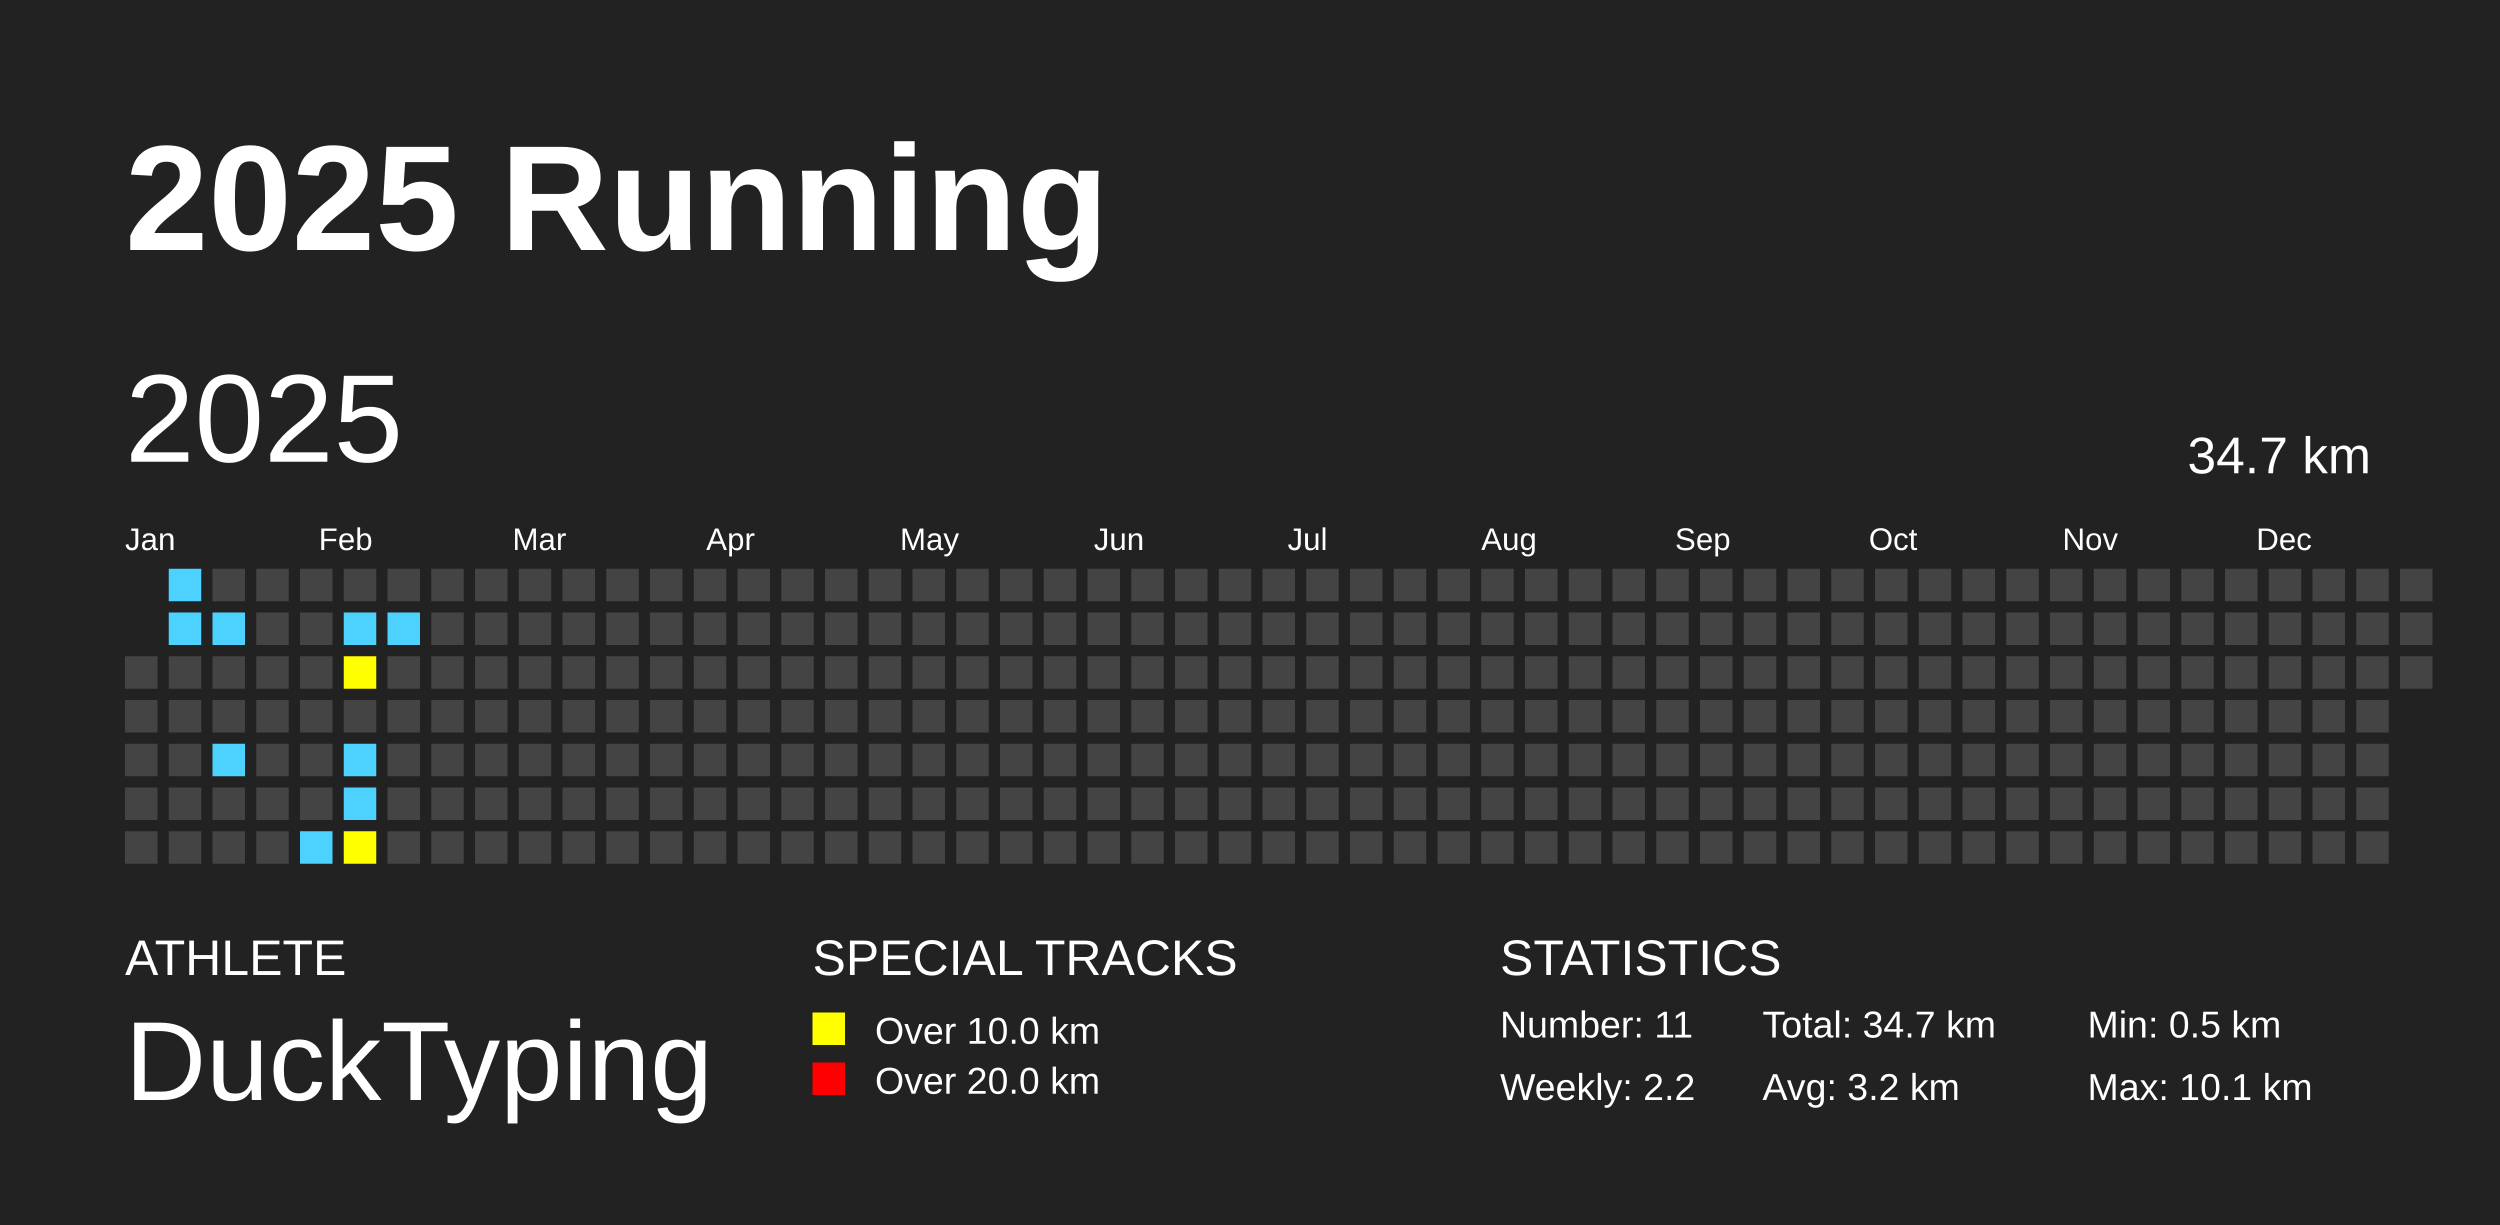
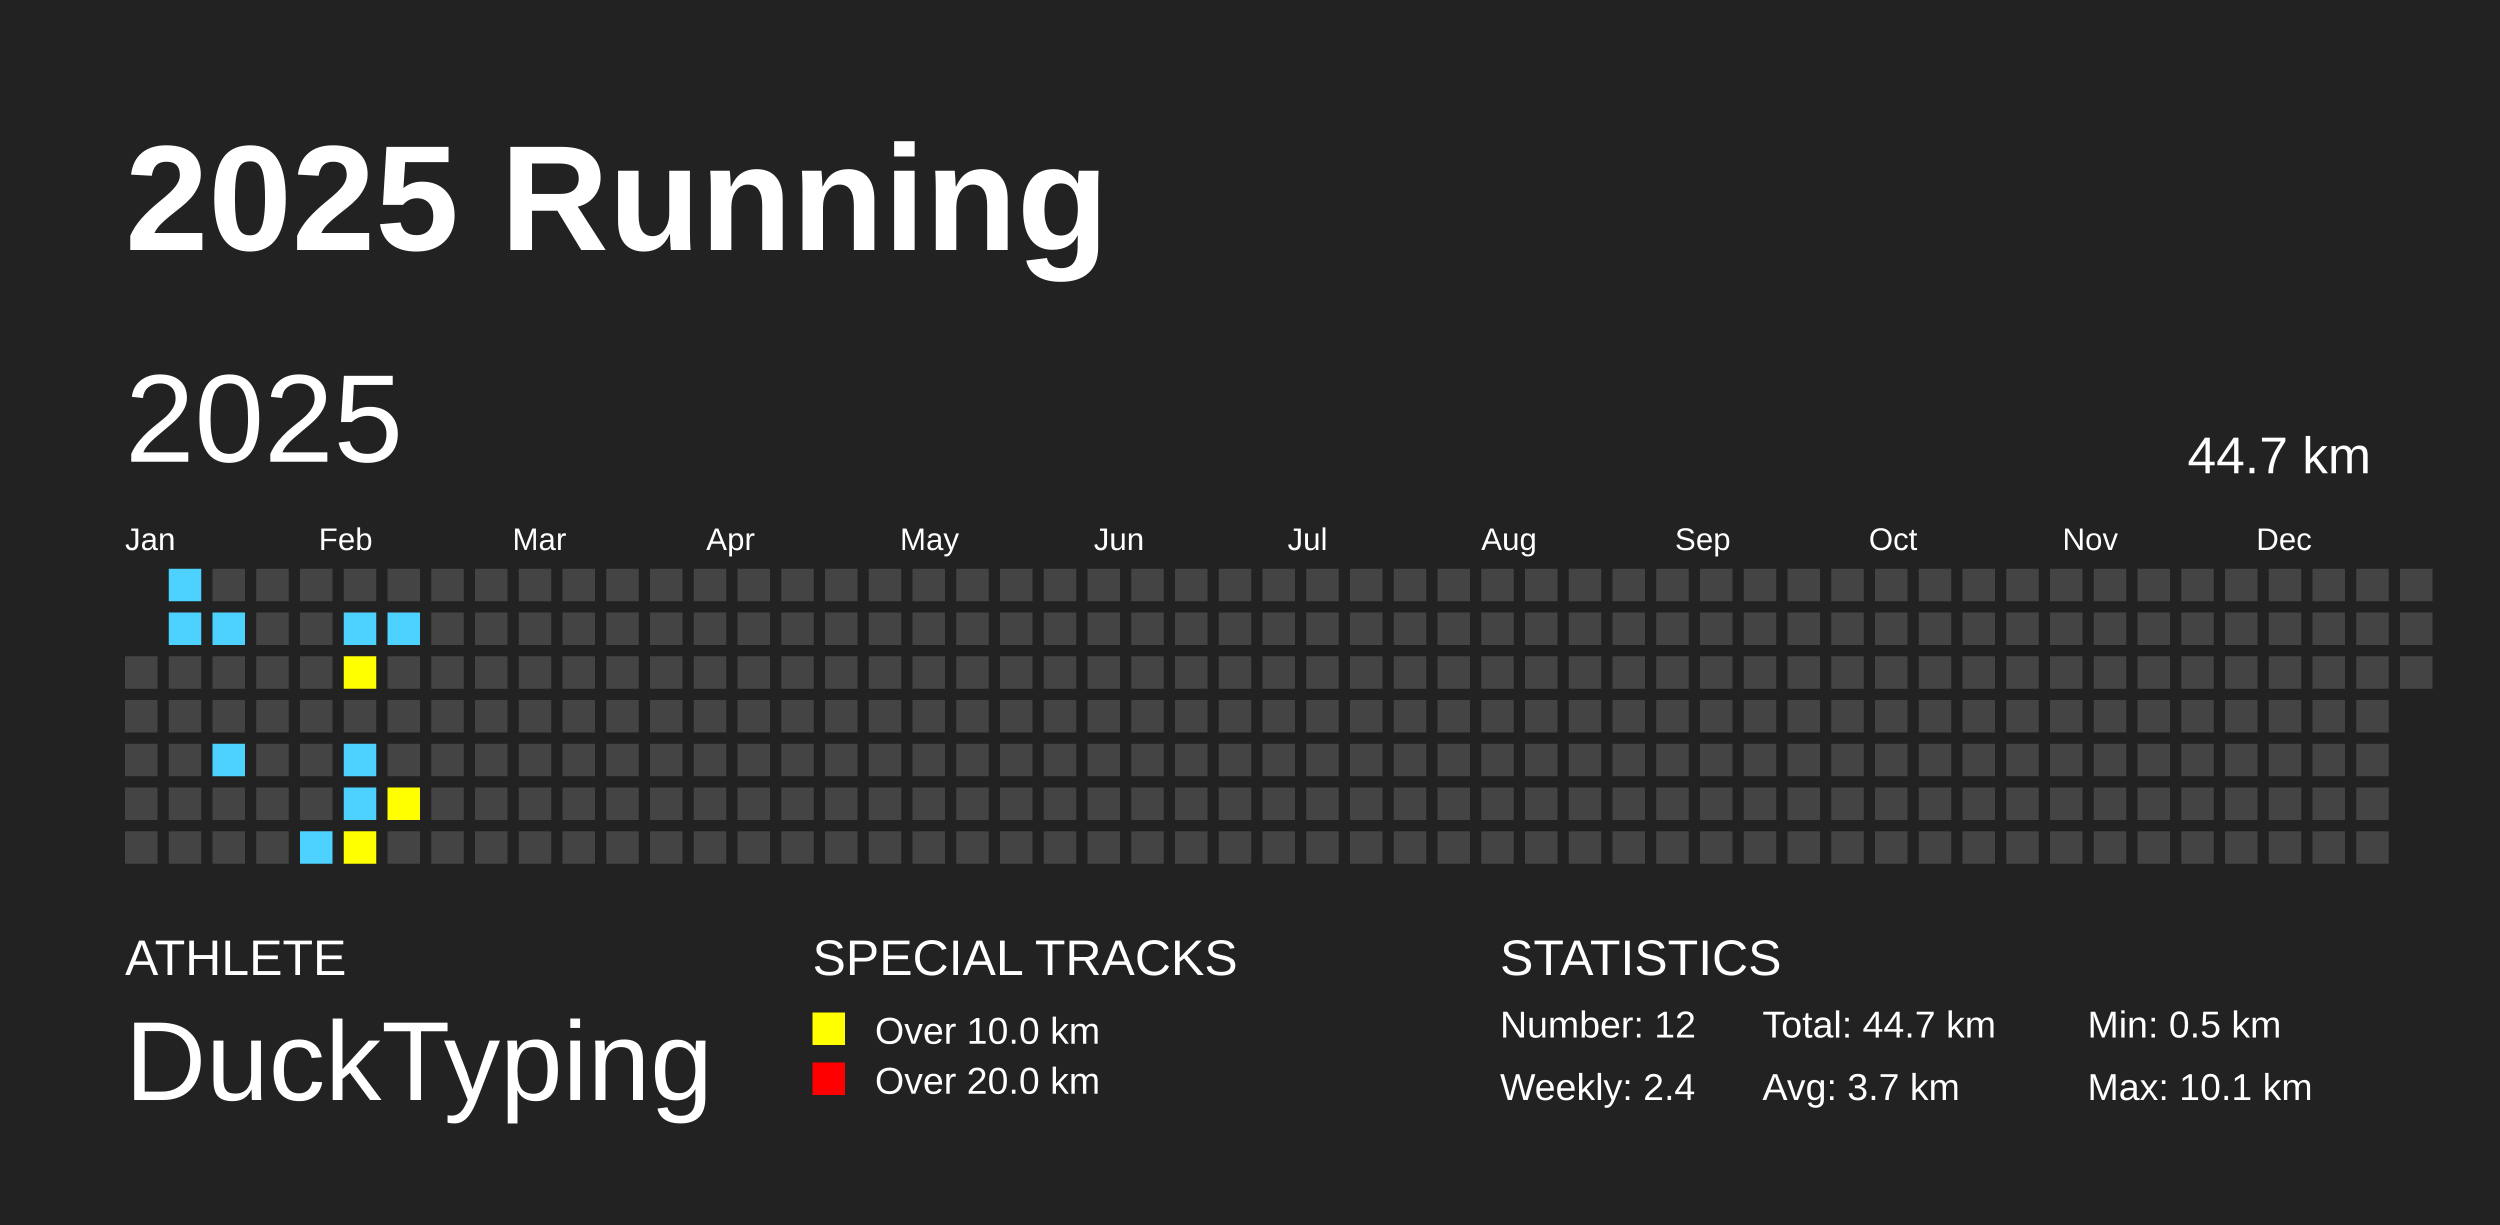
<svg xmlns="http://www.w3.org/2000/svg" baseProfile="full" height="98mm" version="1.1" viewBox="0,0,200,98" width="200mm">
  <defs />
  <rect fill="#222222" height="98" width="200" x="0" y="0" />
  <text fill="#FFFFFF" style="font-size:12px; font-family:Arial; font-weight:bold;" x="10" y="20">2025 Running</text>
  <text fill="#FFFFFF" style="font-size:4px; font-family:Arial" x="10" y="78">ATHLETE</text>
  <text fill="#FFFFFF" style="font-size:9px; font-family:Arial" x="10" y="88">DuckTyping</text>
  <text fill="#FFFFFF" style="font-size:4px; font-family:Arial" x="65" y="78">SPECIAL TRACKS</text>
  <rect fill="yellow" height="2.6" width="2.6" x="65" y="81" />
  <text fill="#FFFFFF" style="font-size:3px; font-family:Arial" x="70" y="83.5">Over 10.0 km</text>
  <rect fill="red" height="2.6" width="2.6" x="65" y="85" />
  <text fill="#FFFFFF" style="font-size:3px; font-family:Arial" x="70" y="87.5">Over 20.0 km</text>
  <text fill="#FFFFFF" style="font-size:4px; font-family:Arial" x="120" y="78">STATISTICS</text>
-   <text fill="#FFFFFF" style="font-size:3px; font-family:Arial" x="120" y="83">Number: 11</text>
-   <text fill="#FFFFFF" style="font-size:3px; font-family:Arial" x="120" y="88">Weekly: 2.2</text>
-   <text fill="#FFFFFF" style="font-size:3px; font-family:Arial" x="141" y="83">Total: 34.7 km</text>
-   <text fill="#FFFFFF" style="font-size:3px; font-family:Arial" x="141" y="88">Avg: 3.2 km</text>
+   <text fill="#FFFFFF" style="font-size:3px; font-family:Arial" x="120" y="83">Number: 12</text>
+   <text fill="#FFFFFF" style="font-size:3px; font-family:Arial" x="120" y="88">Weekly: 2.4</text>
+   <text fill="#FFFFFF" style="font-size:3px; font-family:Arial" x="141" y="83">Total: 44.7 km</text>
+   <text fill="#FFFFFF" style="font-size:3px; font-family:Arial" x="141" y="88">Avg: 3.7 km</text>
  <text fill="#FFFFFF" style="font-size:3px; font-family:Arial" x="167" y="83">Min: 0.5 km</text>
  <text fill="#FFFFFF" style="font-size:3px; font-family:Arial" x="167" y="88">Max: 10.1 km</text>
  <text dominant-baseline="hanging" fill="#FFFFFF" style="font-size:10.0px; font-family:Arial;" x="10" y="30">2025</text>
-   <text dominant-baseline="hanging" fill="#FFFFFF" style="font-size:4.125px; font-family:Arial;" x="175" y="35">34.7 km</text>
+   <text dominant-baseline="hanging" fill="#FFFFFF" style="font-size:4.125px; font-family:Arial;" x="175" y="35">44.7 km</text>
  <text fill="#FFFFFF" style="font-size:2.5px; font-family:Arial" x="10.0" y="44">Jan</text>
  <text fill="#FFFFFF" style="font-size:2.5px; font-family:Arial" x="25.5" y="44">Feb</text>
  <text fill="#FFFFFF" style="font-size:2.5px; font-family:Arial" x="41.0" y="44">Mar</text>
  <text fill="#FFFFFF" style="font-size:2.5px; font-family:Arial" x="56.5" y="44">Apr</text>
  <text fill="#FFFFFF" style="font-size:2.5px; font-family:Arial" x="72.0" y="44">May</text>
  <text fill="#FFFFFF" style="font-size:2.5px; font-family:Arial" x="87.5" y="44">Jun</text>
  <text fill="#FFFFFF" style="font-size:2.5px; font-family:Arial" x="103.0" y="44">Jul</text>
  <text fill="#FFFFFF" style="font-size:2.5px; font-family:Arial" x="118.5" y="44">Aug</text>
  <text fill="#FFFFFF" style="font-size:2.5px; font-family:Arial" x="134.0" y="44">Sep</text>
  <text fill="#FFFFFF" style="font-size:2.5px; font-family:Arial" x="149.5" y="44">Oct</text>
  <text fill="#FFFFFF" style="font-size:2.5px; font-family:Arial" x="165.0" y="44">Nov</text>
  <text fill="#FFFFFF" style="font-size:2.5px; font-family:Arial" x="180.5" y="44">Dec</text>
  <rect fill="#444444" height="2.6" width="2.6" x="10.0" y="52.5" />
  <rect fill="#444444" height="2.6" width="2.6" x="10.0" y="56.0" />
  <rect fill="#444444" height="2.6" width="2.6" x="10.0" y="59.5" />
  <rect fill="#444444" height="2.6" width="2.6" x="10.0" y="63.0" />
  <rect fill="#444444" height="2.6" width="2.6" x="10.0" y="66.5" />
  <rect fill="#4DD2FF" height="2.6" width="2.6" x="13.5" y="45.5" />
  <rect fill="#4DD2FF" height="2.6" width="2.6" x="13.5" y="49.0" />
  <rect fill="#444444" height="2.6" width="2.6" x="13.5" y="52.5" />
  <rect fill="#444444" height="2.6" width="2.6" x="13.5" y="56.0" />
  <rect fill="#444444" height="2.6" width="2.6" x="13.5" y="59.5" />
  <rect fill="#444444" height="2.6" width="2.6" x="13.5" y="63.0" />
  <rect fill="#444444" height="2.6" width="2.6" x="13.5" y="66.5" />
  <rect fill="#444444" height="2.6" width="2.6" x="17.0" y="45.5" />
  <rect fill="#4DD2FF" height="2.6" width="2.6" x="17.0" y="49.0" />
  <rect fill="#444444" height="2.6" width="2.6" x="17.0" y="52.5" />
  <rect fill="#444444" height="2.6" width="2.6" x="17.0" y="56.0" />
  <rect fill="#4DD2FF" height="2.6" width="2.6" x="17.0" y="59.5" />
  <rect fill="#444444" height="2.6" width="2.6" x="17.0" y="63.0" />
  <rect fill="#444444" height="2.6" width="2.6" x="17.0" y="66.5" />
  <rect fill="#444444" height="2.6" width="2.6" x="20.5" y="45.5" />
  <rect fill="#444444" height="2.6" width="2.6" x="20.5" y="49.0" />
  <rect fill="#444444" height="2.6" width="2.6" x="20.5" y="52.5" />
  <rect fill="#444444" height="2.6" width="2.6" x="20.5" y="56.0" />
  <rect fill="#444444" height="2.6" width="2.6" x="20.5" y="59.5" />
  <rect fill="#444444" height="2.6" width="2.6" x="20.5" y="63.0" />
  <rect fill="#444444" height="2.6" width="2.6" x="20.5" y="66.5" />
  <rect fill="#444444" height="2.6" width="2.6" x="24.0" y="45.5" />
  <rect fill="#444444" height="2.6" width="2.6" x="24.0" y="49.0" />
  <rect fill="#444444" height="2.6" width="2.6" x="24.0" y="52.5" />
  <rect fill="#444444" height="2.6" width="2.6" x="24.0" y="56.0" />
  <rect fill="#444444" height="2.6" width="2.6" x="24.0" y="59.5" />
  <rect fill="#444444" height="2.6" width="2.6" x="24.0" y="63.0" />
  <rect fill="#4DD2FF" height="2.6" width="2.6" x="24.0" y="66.5" />
  <rect fill="#444444" height="2.6" width="2.6" x="27.5" y="45.5" />
  <rect fill="#4DD2FF" height="2.6" width="2.6" x="27.5" y="49.0" />
  <rect fill="yellow" height="2.6" width="2.6" x="27.5" y="52.5" />
  <rect fill="#444444" height="2.6" width="2.6" x="27.5" y="56.0" />
  <rect fill="#4DD2FF" height="2.6" width="2.6" x="27.5" y="59.5" />
  <rect fill="#4DD2FF" height="2.6" width="2.6" x="27.5" y="63.0" />
  <rect fill="yellow" height="2.6" width="2.6" x="27.5" y="66.5" />
  <rect fill="#444444" height="2.6" width="2.6" x="31.0" y="45.5" />
  <rect fill="#4DD2FF" height="2.6" width="2.6" x="31.0" y="49.0" />
  <rect fill="#444444" height="2.6" width="2.6" x="31.0" y="52.5" />
  <rect fill="#444444" height="2.6" width="2.6" x="31.0" y="56.0" />
  <rect fill="#444444" height="2.6" width="2.6" x="31.0" y="59.5" />
-   <rect fill="#444444" height="2.6" width="2.6" x="31.0" y="63.0" />
+   <rect fill="yellow" height="2.6" width="2.6" x="31.0" y="63.0" />
  <rect fill="#444444" height="2.6" width="2.6" x="31.0" y="66.5" />
  <rect fill="#444444" height="2.6" width="2.6" x="34.5" y="45.5" />
  <rect fill="#444444" height="2.6" width="2.6" x="34.5" y="49.0" />
  <rect fill="#444444" height="2.6" width="2.6" x="34.5" y="52.5" />
  <rect fill="#444444" height="2.6" width="2.6" x="34.5" y="56.0" />
  <rect fill="#444444" height="2.6" width="2.6" x="34.5" y="59.5" />
  <rect fill="#444444" height="2.6" width="2.6" x="34.5" y="63.0" />
  <rect fill="#444444" height="2.6" width="2.6" x="34.5" y="66.5" />
  <rect fill="#444444" height="2.6" width="2.6" x="38.0" y="45.5" />
  <rect fill="#444444" height="2.6" width="2.6" x="38.0" y="49.0" />
  <rect fill="#444444" height="2.6" width="2.6" x="38.0" y="52.5" />
  <rect fill="#444444" height="2.6" width="2.6" x="38.0" y="56.0" />
  <rect fill="#444444" height="2.6" width="2.6" x="38.0" y="59.5" />
  <rect fill="#444444" height="2.6" width="2.6" x="38.0" y="63.0" />
  <rect fill="#444444" height="2.6" width="2.6" x="38.0" y="66.5" />
  <rect fill="#444444" height="2.6" width="2.6" x="41.5" y="45.5" />
  <rect fill="#444444" height="2.6" width="2.6" x="41.5" y="49.0" />
  <rect fill="#444444" height="2.6" width="2.6" x="41.5" y="52.5" />
  <rect fill="#444444" height="2.6" width="2.6" x="41.5" y="56.0" />
  <rect fill="#444444" height="2.6" width="2.6" x="41.5" y="59.5" />
  <rect fill="#444444" height="2.6" width="2.6" x="41.5" y="63.0" />
  <rect fill="#444444" height="2.6" width="2.6" x="41.5" y="66.5" />
  <rect fill="#444444" height="2.6" width="2.6" x="45.0" y="45.5" />
  <rect fill="#444444" height="2.6" width="2.6" x="45.0" y="49.0" />
  <rect fill="#444444" height="2.6" width="2.6" x="45.0" y="52.5" />
  <rect fill="#444444" height="2.6" width="2.6" x="45.0" y="56.0" />
  <rect fill="#444444" height="2.6" width="2.6" x="45.0" y="59.5" />
  <rect fill="#444444" height="2.6" width="2.6" x="45.0" y="63.0" />
  <rect fill="#444444" height="2.6" width="2.6" x="45.0" y="66.5" />
  <rect fill="#444444" height="2.6" width="2.6" x="48.5" y="45.5" />
  <rect fill="#444444" height="2.6" width="2.6" x="48.5" y="49.0" />
  <rect fill="#444444" height="2.6" width="2.6" x="48.5" y="52.5" />
  <rect fill="#444444" height="2.6" width="2.6" x="48.5" y="56.0" />
  <rect fill="#444444" height="2.6" width="2.6" x="48.5" y="59.5" />
  <rect fill="#444444" height="2.6" width="2.6" x="48.5" y="63.0" />
  <rect fill="#444444" height="2.6" width="2.6" x="48.5" y="66.5" />
  <rect fill="#444444" height="2.6" width="2.6" x="52.0" y="45.5" />
  <rect fill="#444444" height="2.6" width="2.6" x="52.0" y="49.0" />
  <rect fill="#444444" height="2.6" width="2.6" x="52.0" y="52.5" />
  <rect fill="#444444" height="2.6" width="2.6" x="52.0" y="56.0" />
  <rect fill="#444444" height="2.6" width="2.6" x="52.0" y="59.5" />
  <rect fill="#444444" height="2.6" width="2.6" x="52.0" y="63.0" />
  <rect fill="#444444" height="2.6" width="2.6" x="52.0" y="66.5" />
  <rect fill="#444444" height="2.6" width="2.6" x="55.5" y="45.5" />
  <rect fill="#444444" height="2.6" width="2.6" x="55.5" y="49.0" />
  <rect fill="#444444" height="2.6" width="2.6" x="55.5" y="52.5" />
  <rect fill="#444444" height="2.6" width="2.6" x="55.5" y="56.0" />
  <rect fill="#444444" height="2.6" width="2.6" x="55.5" y="59.5" />
  <rect fill="#444444" height="2.6" width="2.6" x="55.5" y="63.0" />
  <rect fill="#444444" height="2.6" width="2.6" x="55.5" y="66.5" />
  <rect fill="#444444" height="2.6" width="2.6" x="59.0" y="45.5" />
  <rect fill="#444444" height="2.6" width="2.6" x="59.0" y="49.0" />
  <rect fill="#444444" height="2.6" width="2.6" x="59.0" y="52.5" />
  <rect fill="#444444" height="2.6" width="2.6" x="59.0" y="56.0" />
  <rect fill="#444444" height="2.6" width="2.6" x="59.0" y="59.5" />
  <rect fill="#444444" height="2.6" width="2.6" x="59.0" y="63.0" />
  <rect fill="#444444" height="2.6" width="2.6" x="59.0" y="66.5" />
  <rect fill="#444444" height="2.6" width="2.6" x="62.5" y="45.5" />
  <rect fill="#444444" height="2.6" width="2.6" x="62.5" y="49.0" />
  <rect fill="#444444" height="2.6" width="2.6" x="62.5" y="52.5" />
  <rect fill="#444444" height="2.6" width="2.6" x="62.5" y="56.0" />
  <rect fill="#444444" height="2.6" width="2.6" x="62.5" y="59.5" />
  <rect fill="#444444" height="2.6" width="2.6" x="62.5" y="63.0" />
  <rect fill="#444444" height="2.6" width="2.6" x="62.5" y="66.5" />
  <rect fill="#444444" height="2.6" width="2.6" x="66.0" y="45.5" />
  <rect fill="#444444" height="2.6" width="2.6" x="66.0" y="49.0" />
  <rect fill="#444444" height="2.6" width="2.6" x="66.0" y="52.5" />
  <rect fill="#444444" height="2.6" width="2.6" x="66.0" y="56.0" />
  <rect fill="#444444" height="2.6" width="2.6" x="66.0" y="59.5" />
  <rect fill="#444444" height="2.6" width="2.6" x="66.0" y="63.0" />
  <rect fill="#444444" height="2.6" width="2.6" x="66.0" y="66.5" />
  <rect fill="#444444" height="2.6" width="2.6" x="69.5" y="45.5" />
  <rect fill="#444444" height="2.6" width="2.6" x="69.5" y="49.0" />
  <rect fill="#444444" height="2.6" width="2.6" x="69.5" y="52.5" />
  <rect fill="#444444" height="2.6" width="2.6" x="69.5" y="56.0" />
  <rect fill="#444444" height="2.6" width="2.6" x="69.5" y="59.5" />
  <rect fill="#444444" height="2.6" width="2.6" x="69.5" y="63.0" />
  <rect fill="#444444" height="2.6" width="2.6" x="69.5" y="66.5" />
  <rect fill="#444444" height="2.6" width="2.6" x="73.0" y="45.5" />
  <rect fill="#444444" height="2.6" width="2.6" x="73.0" y="49.0" />
  <rect fill="#444444" height="2.6" width="2.6" x="73.0" y="52.5" />
  <rect fill="#444444" height="2.6" width="2.6" x="73.0" y="56.0" />
  <rect fill="#444444" height="2.6" width="2.6" x="73.0" y="59.5" />
  <rect fill="#444444" height="2.6" width="2.6" x="73.0" y="63.0" />
  <rect fill="#444444" height="2.6" width="2.6" x="73.0" y="66.5" />
  <rect fill="#444444" height="2.6" width="2.6" x="76.5" y="45.5" />
  <rect fill="#444444" height="2.6" width="2.6" x="76.5" y="49.0" />
  <rect fill="#444444" height="2.6" width="2.6" x="76.5" y="52.5" />
  <rect fill="#444444" height="2.6" width="2.6" x="76.5" y="56.0" />
  <rect fill="#444444" height="2.6" width="2.6" x="76.5" y="59.5" />
  <rect fill="#444444" height="2.6" width="2.6" x="76.5" y="63.0" />
  <rect fill="#444444" height="2.6" width="2.6" x="76.5" y="66.5" />
  <rect fill="#444444" height="2.6" width="2.6" x="80.0" y="45.5" />
  <rect fill="#444444" height="2.6" width="2.6" x="80.0" y="49.0" />
  <rect fill="#444444" height="2.6" width="2.6" x="80.0" y="52.5" />
  <rect fill="#444444" height="2.6" width="2.6" x="80.0" y="56.0" />
  <rect fill="#444444" height="2.6" width="2.6" x="80.0" y="59.5" />
  <rect fill="#444444" height="2.6" width="2.6" x="80.0" y="63.0" />
  <rect fill="#444444" height="2.6" width="2.6" x="80.0" y="66.5" />
  <rect fill="#444444" height="2.6" width="2.6" x="83.5" y="45.5" />
  <rect fill="#444444" height="2.6" width="2.6" x="83.5" y="49.0" />
  <rect fill="#444444" height="2.6" width="2.6" x="83.5" y="52.5" />
  <rect fill="#444444" height="2.6" width="2.6" x="83.5" y="56.0" />
  <rect fill="#444444" height="2.6" width="2.6" x="83.5" y="59.5" />
  <rect fill="#444444" height="2.6" width="2.6" x="83.5" y="63.0" />
  <rect fill="#444444" height="2.6" width="2.6" x="83.5" y="66.5" />
  <rect fill="#444444" height="2.6" width="2.6" x="87.0" y="45.5" />
  <rect fill="#444444" height="2.6" width="2.6" x="87.0" y="49.0" />
  <rect fill="#444444" height="2.6" width="2.6" x="87.0" y="52.5" />
  <rect fill="#444444" height="2.6" width="2.6" x="87.0" y="56.0" />
  <rect fill="#444444" height="2.6" width="2.6" x="87.0" y="59.5" />
  <rect fill="#444444" height="2.6" width="2.6" x="87.0" y="63.0" />
  <rect fill="#444444" height="2.6" width="2.6" x="87.0" y="66.5" />
  <rect fill="#444444" height="2.6" width="2.6" x="90.5" y="45.5" />
  <rect fill="#444444" height="2.6" width="2.6" x="90.5" y="49.0" />
  <rect fill="#444444" height="2.6" width="2.6" x="90.5" y="52.5" />
  <rect fill="#444444" height="2.6" width="2.6" x="90.5" y="56.0" />
  <rect fill="#444444" height="2.6" width="2.6" x="90.5" y="59.5" />
  <rect fill="#444444" height="2.6" width="2.6" x="90.5" y="63.0" />
  <rect fill="#444444" height="2.6" width="2.6" x="90.5" y="66.5" />
  <rect fill="#444444" height="2.6" width="2.6" x="94.0" y="45.5" />
  <rect fill="#444444" height="2.6" width="2.6" x="94.0" y="49.0" />
  <rect fill="#444444" height="2.6" width="2.6" x="94.0" y="52.5" />
  <rect fill="#444444" height="2.6" width="2.6" x="94.0" y="56.0" />
  <rect fill="#444444" height="2.6" width="2.6" x="94.0" y="59.5" />
  <rect fill="#444444" height="2.6" width="2.6" x="94.0" y="63.0" />
  <rect fill="#444444" height="2.6" width="2.6" x="94.0" y="66.5" />
  <rect fill="#444444" height="2.6" width="2.6" x="97.5" y="45.5" />
  <rect fill="#444444" height="2.6" width="2.6" x="97.5" y="49.0" />
  <rect fill="#444444" height="2.6" width="2.6" x="97.5" y="52.5" />
  <rect fill="#444444" height="2.6" width="2.6" x="97.5" y="56.0" />
  <rect fill="#444444" height="2.6" width="2.6" x="97.5" y="59.5" />
  <rect fill="#444444" height="2.6" width="2.6" x="97.5" y="63.0" />
  <rect fill="#444444" height="2.6" width="2.6" x="97.5" y="66.5" />
  <rect fill="#444444" height="2.6" width="2.6" x="101.0" y="45.5" />
  <rect fill="#444444" height="2.6" width="2.6" x="101.0" y="49.0" />
  <rect fill="#444444" height="2.6" width="2.6" x="101.0" y="52.5" />
  <rect fill="#444444" height="2.6" width="2.6" x="101.0" y="56.0" />
  <rect fill="#444444" height="2.6" width="2.6" x="101.0" y="59.5" />
  <rect fill="#444444" height="2.6" width="2.6" x="101.0" y="63.0" />
  <rect fill="#444444" height="2.6" width="2.6" x="101.0" y="66.5" />
  <rect fill="#444444" height="2.6" width="2.6" x="104.5" y="45.5" />
  <rect fill="#444444" height="2.6" width="2.6" x="104.5" y="49.0" />
  <rect fill="#444444" height="2.6" width="2.6" x="104.5" y="52.5" />
  <rect fill="#444444" height="2.6" width="2.6" x="104.5" y="56.0" />
  <rect fill="#444444" height="2.6" width="2.6" x="104.5" y="59.5" />
  <rect fill="#444444" height="2.6" width="2.6" x="104.5" y="63.0" />
  <rect fill="#444444" height="2.6" width="2.6" x="104.5" y="66.5" />
  <rect fill="#444444" height="2.6" width="2.6" x="108.0" y="45.5" />
  <rect fill="#444444" height="2.6" width="2.6" x="108.0" y="49.0" />
  <rect fill="#444444" height="2.6" width="2.6" x="108.0" y="52.5" />
  <rect fill="#444444" height="2.6" width="2.6" x="108.0" y="56.0" />
  <rect fill="#444444" height="2.6" width="2.6" x="108.0" y="59.5" />
  <rect fill="#444444" height="2.6" width="2.6" x="108.0" y="63.0" />
  <rect fill="#444444" height="2.6" width="2.6" x="108.0" y="66.5" />
  <rect fill="#444444" height="2.6" width="2.6" x="111.5" y="45.5" />
  <rect fill="#444444" height="2.6" width="2.6" x="111.5" y="49.0" />
  <rect fill="#444444" height="2.6" width="2.6" x="111.5" y="52.5" />
  <rect fill="#444444" height="2.6" width="2.6" x="111.5" y="56.0" />
  <rect fill="#444444" height="2.6" width="2.6" x="111.5" y="59.5" />
  <rect fill="#444444" height="2.6" width="2.6" x="111.5" y="63.0" />
  <rect fill="#444444" height="2.6" width="2.6" x="111.5" y="66.5" />
  <rect fill="#444444" height="2.6" width="2.6" x="115.0" y="45.5" />
  <rect fill="#444444" height="2.6" width="2.6" x="115.0" y="49.0" />
  <rect fill="#444444" height="2.6" width="2.6" x="115.0" y="52.5" />
  <rect fill="#444444" height="2.6" width="2.6" x="115.0" y="56.0" />
  <rect fill="#444444" height="2.6" width="2.6" x="115.0" y="59.5" />
  <rect fill="#444444" height="2.6" width="2.6" x="115.0" y="63.0" />
  <rect fill="#444444" height="2.6" width="2.6" x="115.0" y="66.5" />
  <rect fill="#444444" height="2.6" width="2.6" x="118.5" y="45.5" />
  <rect fill="#444444" height="2.6" width="2.6" x="118.5" y="49.0" />
  <rect fill="#444444" height="2.6" width="2.6" x="118.5" y="52.5" />
  <rect fill="#444444" height="2.6" width="2.6" x="118.5" y="56.0" />
  <rect fill="#444444" height="2.6" width="2.6" x="118.5" y="59.5" />
  <rect fill="#444444" height="2.6" width="2.6" x="118.5" y="63.0" />
  <rect fill="#444444" height="2.6" width="2.6" x="118.5" y="66.5" />
  <rect fill="#444444" height="2.6" width="2.6" x="122.0" y="45.5" />
  <rect fill="#444444" height="2.6" width="2.6" x="122.0" y="49.0" />
  <rect fill="#444444" height="2.6" width="2.6" x="122.0" y="52.5" />
  <rect fill="#444444" height="2.6" width="2.6" x="122.0" y="56.0" />
  <rect fill="#444444" height="2.6" width="2.6" x="122.0" y="59.5" />
  <rect fill="#444444" height="2.6" width="2.6" x="122.0" y="63.0" />
  <rect fill="#444444" height="2.6" width="2.6" x="122.0" y="66.5" />
  <rect fill="#444444" height="2.6" width="2.6" x="125.5" y="45.5" />
  <rect fill="#444444" height="2.6" width="2.6" x="125.5" y="49.0" />
  <rect fill="#444444" height="2.6" width="2.6" x="125.5" y="52.5" />
  <rect fill="#444444" height="2.6" width="2.6" x="125.5" y="56.0" />
  <rect fill="#444444" height="2.6" width="2.6" x="125.5" y="59.5" />
  <rect fill="#444444" height="2.6" width="2.6" x="125.5" y="63.0" />
  <rect fill="#444444" height="2.6" width="2.6" x="125.5" y="66.5" />
  <rect fill="#444444" height="2.6" width="2.6" x="129.0" y="45.5" />
  <rect fill="#444444" height="2.6" width="2.6" x="129.0" y="49.0" />
  <rect fill="#444444" height="2.6" width="2.6" x="129.0" y="52.5" />
  <rect fill="#444444" height="2.6" width="2.6" x="129.0" y="56.0" />
  <rect fill="#444444" height="2.6" width="2.6" x="129.0" y="59.5" />
  <rect fill="#444444" height="2.6" width="2.6" x="129.0" y="63.0" />
  <rect fill="#444444" height="2.6" width="2.6" x="129.0" y="66.5" />
  <rect fill="#444444" height="2.6" width="2.6" x="132.5" y="45.5" />
  <rect fill="#444444" height="2.6" width="2.6" x="132.5" y="49.0" />
  <rect fill="#444444" height="2.6" width="2.6" x="132.5" y="52.5" />
  <rect fill="#444444" height="2.6" width="2.6" x="132.5" y="56.0" />
  <rect fill="#444444" height="2.6" width="2.6" x="132.5" y="59.5" />
  <rect fill="#444444" height="2.6" width="2.6" x="132.5" y="63.0" />
  <rect fill="#444444" height="2.6" width="2.6" x="132.5" y="66.5" />
  <rect fill="#444444" height="2.6" width="2.6" x="136.0" y="45.5" />
  <rect fill="#444444" height="2.6" width="2.6" x="136.0" y="49.0" />
  <rect fill="#444444" height="2.6" width="2.6" x="136.0" y="52.5" />
  <rect fill="#444444" height="2.6" width="2.6" x="136.0" y="56.0" />
  <rect fill="#444444" height="2.6" width="2.6" x="136.0" y="59.5" />
  <rect fill="#444444" height="2.6" width="2.6" x="136.0" y="63.0" />
  <rect fill="#444444" height="2.6" width="2.6" x="136.0" y="66.5" />
  <rect fill="#444444" height="2.6" width="2.6" x="139.5" y="45.5" />
  <rect fill="#444444" height="2.6" width="2.6" x="139.5" y="49.0" />
  <rect fill="#444444" height="2.6" width="2.6" x="139.5" y="52.5" />
  <rect fill="#444444" height="2.6" width="2.6" x="139.5" y="56.0" />
  <rect fill="#444444" height="2.6" width="2.6" x="139.5" y="59.5" />
  <rect fill="#444444" height="2.6" width="2.6" x="139.5" y="63.0" />
  <rect fill="#444444" height="2.6" width="2.6" x="139.5" y="66.5" />
  <rect fill="#444444" height="2.6" width="2.6" x="143.0" y="45.5" />
  <rect fill="#444444" height="2.6" width="2.6" x="143.0" y="49.0" />
  <rect fill="#444444" height="2.6" width="2.6" x="143.0" y="52.5" />
  <rect fill="#444444" height="2.6" width="2.6" x="143.0" y="56.0" />
  <rect fill="#444444" height="2.6" width="2.6" x="143.0" y="59.5" />
  <rect fill="#444444" height="2.6" width="2.6" x="143.0" y="63.0" />
  <rect fill="#444444" height="2.6" width="2.6" x="143.0" y="66.5" />
  <rect fill="#444444" height="2.6" width="2.6" x="146.5" y="45.5" />
  <rect fill="#444444" height="2.6" width="2.6" x="146.5" y="49.0" />
  <rect fill="#444444" height="2.6" width="2.6" x="146.5" y="52.5" />
  <rect fill="#444444" height="2.6" width="2.6" x="146.5" y="56.0" />
  <rect fill="#444444" height="2.6" width="2.6" x="146.5" y="59.5" />
  <rect fill="#444444" height="2.6" width="2.6" x="146.5" y="63.0" />
  <rect fill="#444444" height="2.6" width="2.6" x="146.5" y="66.5" />
  <rect fill="#444444" height="2.6" width="2.6" x="150.0" y="45.5" />
  <rect fill="#444444" height="2.6" width="2.6" x="150.0" y="49.0" />
  <rect fill="#444444" height="2.6" width="2.6" x="150.0" y="52.5" />
  <rect fill="#444444" height="2.6" width="2.6" x="150.0" y="56.0" />
  <rect fill="#444444" height="2.6" width="2.6" x="150.0" y="59.5" />
  <rect fill="#444444" height="2.6" width="2.6" x="150.0" y="63.0" />
  <rect fill="#444444" height="2.6" width="2.6" x="150.0" y="66.5" />
  <rect fill="#444444" height="2.6" width="2.6" x="153.5" y="45.5" />
  <rect fill="#444444" height="2.6" width="2.6" x="153.5" y="49.0" />
  <rect fill="#444444" height="2.6" width="2.6" x="153.5" y="52.5" />
  <rect fill="#444444" height="2.6" width="2.6" x="153.5" y="56.0" />
  <rect fill="#444444" height="2.6" width="2.6" x="153.5" y="59.5" />
  <rect fill="#444444" height="2.6" width="2.6" x="153.5" y="63.0" />
  <rect fill="#444444" height="2.6" width="2.6" x="153.5" y="66.5" />
  <rect fill="#444444" height="2.6" width="2.6" x="157.0" y="45.5" />
  <rect fill="#444444" height="2.6" width="2.6" x="157.0" y="49.0" />
  <rect fill="#444444" height="2.6" width="2.6" x="157.0" y="52.5" />
  <rect fill="#444444" height="2.6" width="2.6" x="157.0" y="56.0" />
  <rect fill="#444444" height="2.6" width="2.6" x="157.0" y="59.5" />
  <rect fill="#444444" height="2.6" width="2.6" x="157.0" y="63.0" />
  <rect fill="#444444" height="2.6" width="2.6" x="157.0" y="66.5" />
  <rect fill="#444444" height="2.6" width="2.6" x="160.5" y="45.5" />
  <rect fill="#444444" height="2.6" width="2.6" x="160.5" y="49.0" />
  <rect fill="#444444" height="2.6" width="2.6" x="160.5" y="52.5" />
  <rect fill="#444444" height="2.6" width="2.6" x="160.5" y="56.0" />
  <rect fill="#444444" height="2.6" width="2.6" x="160.5" y="59.5" />
  <rect fill="#444444" height="2.6" width="2.6" x="160.5" y="63.0" />
  <rect fill="#444444" height="2.6" width="2.6" x="160.5" y="66.5" />
  <rect fill="#444444" height="2.6" width="2.6" x="164.0" y="45.5" />
  <rect fill="#444444" height="2.6" width="2.6" x="164.0" y="49.0" />
  <rect fill="#444444" height="2.6" width="2.6" x="164.0" y="52.5" />
  <rect fill="#444444" height="2.6" width="2.6" x="164.0" y="56.0" />
  <rect fill="#444444" height="2.6" width="2.6" x="164.0" y="59.5" />
  <rect fill="#444444" height="2.6" width="2.6" x="164.0" y="63.0" />
  <rect fill="#444444" height="2.6" width="2.6" x="164.0" y="66.5" />
  <rect fill="#444444" height="2.6" width="2.6" x="167.5" y="45.5" />
  <rect fill="#444444" height="2.6" width="2.6" x="167.5" y="49.0" />
  <rect fill="#444444" height="2.6" width="2.6" x="167.5" y="52.5" />
  <rect fill="#444444" height="2.6" width="2.6" x="167.5" y="56.0" />
  <rect fill="#444444" height="2.6" width="2.6" x="167.5" y="59.5" />
  <rect fill="#444444" height="2.6" width="2.6" x="167.5" y="63.0" />
  <rect fill="#444444" height="2.6" width="2.6" x="167.5" y="66.5" />
  <rect fill="#444444" height="2.6" width="2.6" x="171.0" y="45.5" />
  <rect fill="#444444" height="2.6" width="2.6" x="171.0" y="49.0" />
  <rect fill="#444444" height="2.6" width="2.6" x="171.0" y="52.5" />
  <rect fill="#444444" height="2.6" width="2.6" x="171.0" y="56.0" />
  <rect fill="#444444" height="2.6" width="2.6" x="171.0" y="59.5" />
  <rect fill="#444444" height="2.6" width="2.6" x="171.0" y="63.0" />
  <rect fill="#444444" height="2.6" width="2.6" x="171.0" y="66.5" />
  <rect fill="#444444" height="2.6" width="2.6" x="174.5" y="45.5" />
  <rect fill="#444444" height="2.6" width="2.6" x="174.5" y="49.0" />
  <rect fill="#444444" height="2.6" width="2.6" x="174.5" y="52.5" />
  <rect fill="#444444" height="2.6" width="2.6" x="174.5" y="56.0" />
  <rect fill="#444444" height="2.6" width="2.6" x="174.5" y="59.5" />
  <rect fill="#444444" height="2.6" width="2.6" x="174.5" y="63.0" />
  <rect fill="#444444" height="2.6" width="2.6" x="174.5" y="66.5" />
  <rect fill="#444444" height="2.6" width="2.6" x="178.0" y="45.5" />
  <rect fill="#444444" height="2.6" width="2.6" x="178.0" y="49.0" />
  <rect fill="#444444" height="2.6" width="2.6" x="178.0" y="52.5" />
  <rect fill="#444444" height="2.6" width="2.6" x="178.0" y="56.0" />
  <rect fill="#444444" height="2.6" width="2.6" x="178.0" y="59.5" />
  <rect fill="#444444" height="2.6" width="2.6" x="178.0" y="63.0" />
  <rect fill="#444444" height="2.6" width="2.6" x="178.0" y="66.5" />
  <rect fill="#444444" height="2.6" width="2.6" x="181.5" y="45.5" />
  <rect fill="#444444" height="2.6" width="2.6" x="181.5" y="49.0" />
  <rect fill="#444444" height="2.6" width="2.6" x="181.5" y="52.5" />
  <rect fill="#444444" height="2.6" width="2.6" x="181.5" y="56.0" />
  <rect fill="#444444" height="2.6" width="2.6" x="181.5" y="59.5" />
  <rect fill="#444444" height="2.6" width="2.6" x="181.5" y="63.0" />
  <rect fill="#444444" height="2.6" width="2.6" x="181.5" y="66.5" />
  <rect fill="#444444" height="2.6" width="2.6" x="185.0" y="45.5" />
  <rect fill="#444444" height="2.6" width="2.6" x="185.0" y="49.0" />
  <rect fill="#444444" height="2.6" width="2.6" x="185.0" y="52.5" />
  <rect fill="#444444" height="2.6" width="2.6" x="185.0" y="56.0" />
  <rect fill="#444444" height="2.6" width="2.6" x="185.0" y="59.5" />
  <rect fill="#444444" height="2.6" width="2.6" x="185.0" y="63.0" />
  <rect fill="#444444" height="2.6" width="2.6" x="185.0" y="66.5" />
  <rect fill="#444444" height="2.6" width="2.6" x="188.5" y="45.5" />
  <rect fill="#444444" height="2.6" width="2.6" x="188.5" y="49.0" />
  <rect fill="#444444" height="2.6" width="2.6" x="188.5" y="52.5" />
  <rect fill="#444444" height="2.6" width="2.6" x="188.5" y="56.0" />
  <rect fill="#444444" height="2.6" width="2.6" x="188.5" y="59.5" />
  <rect fill="#444444" height="2.6" width="2.6" x="188.5" y="63.0" />
  <rect fill="#444444" height="2.6" width="2.6" x="188.5" y="66.5" />
  <rect fill="#444444" height="2.6" width="2.6" x="192.0" y="45.5" />
  <rect fill="#444444" height="2.6" width="2.6" x="192.0" y="49.0" />
  <rect fill="#444444" height="2.6" width="2.6" x="192.0" y="52.5" />
</svg>
